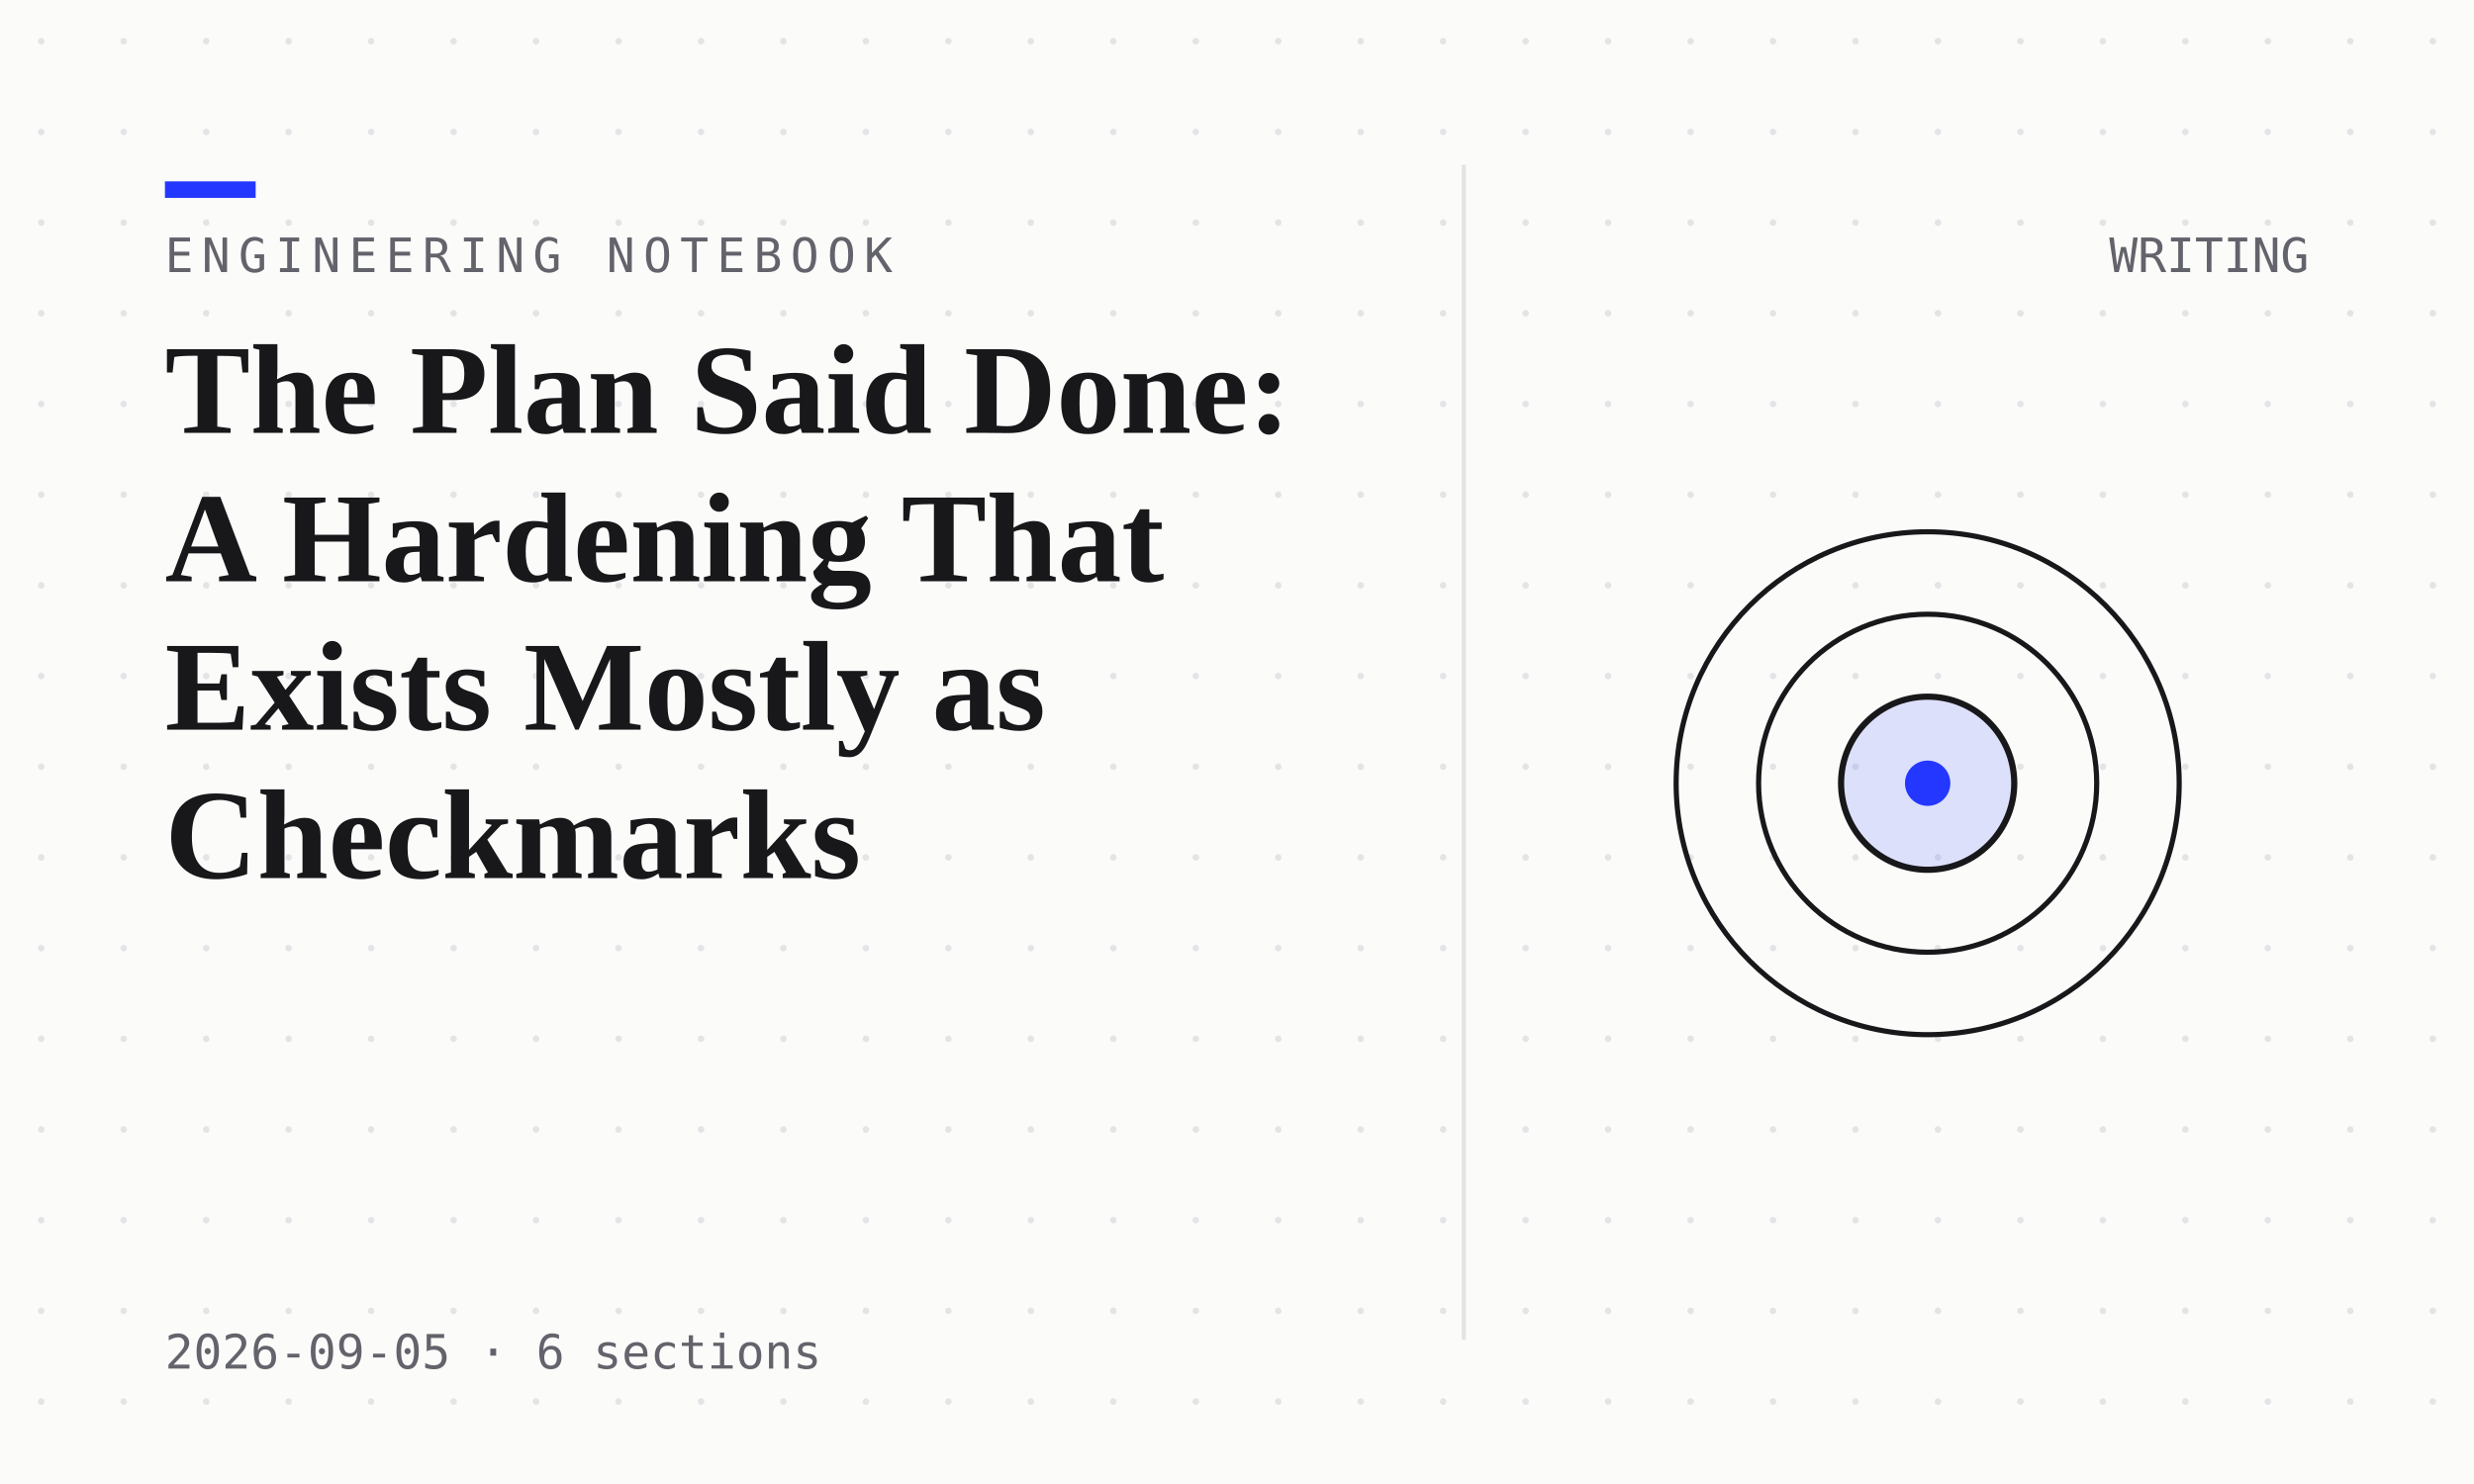
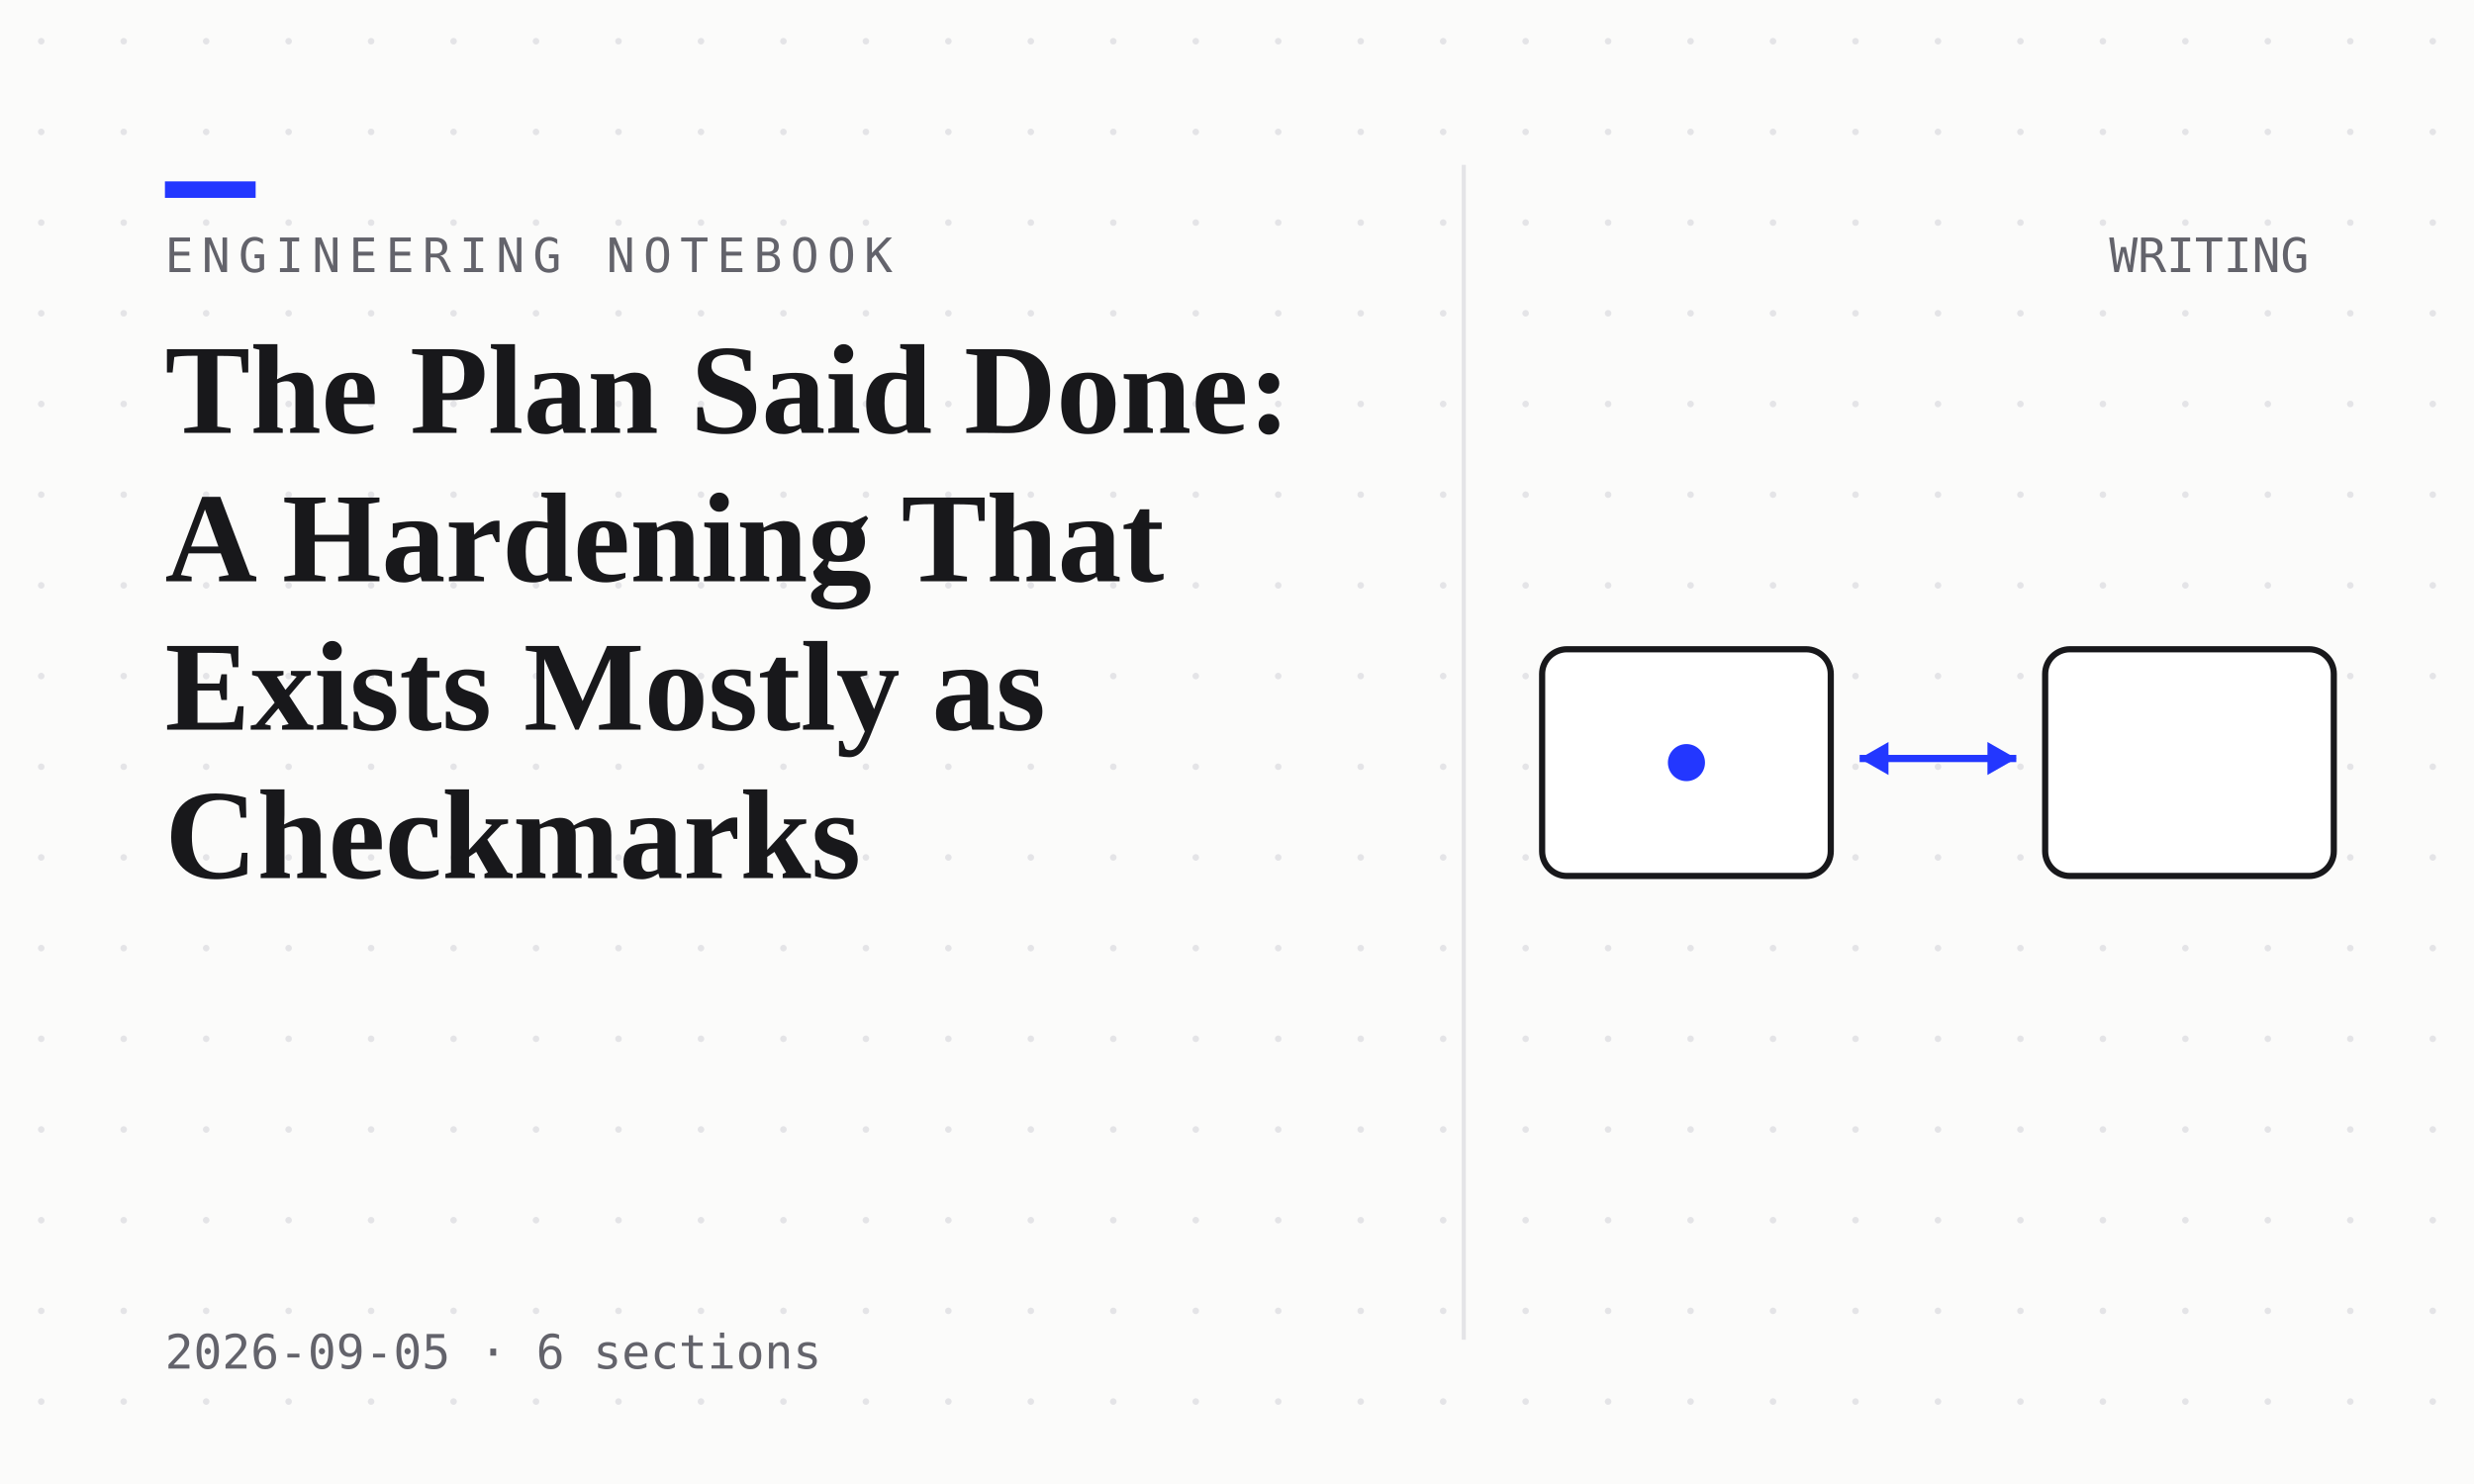
<svg xmlns="http://www.w3.org/2000/svg" width="1200" height="720" viewBox="0 0 1200 720" role="img" aria-label="The Plan Said Done: A Hardening That Exists Mostly as Checkmarks">
  <rect width="1200" height="720" fill="#fbfbfa" />
  <g fill="#e4e4e7">
    <circle cx="20" cy="20" r="1.6" />
    <circle cx="60" cy="20" r="1.6" />
    <circle cx="100" cy="20" r="1.6" />
    <circle cx="140" cy="20" r="1.6" />
    <circle cx="180" cy="20" r="1.6" />
    <circle cx="220" cy="20" r="1.6" />
    <circle cx="260" cy="20" r="1.6" />
    <circle cx="300" cy="20" r="1.6" />
    <circle cx="340" cy="20" r="1.6" />
    <circle cx="380" cy="20" r="1.6" />
    <circle cx="420" cy="20" r="1.6" />
    <circle cx="460" cy="20" r="1.6" />
    <circle cx="500" cy="20" r="1.6" />
    <circle cx="540" cy="20" r="1.6" />
    <circle cx="580" cy="20" r="1.6" />
    <circle cx="620" cy="20" r="1.6" />
    <circle cx="660" cy="20" r="1.6" />
    <circle cx="700" cy="20" r="1.6" />
    <circle cx="740" cy="20" r="1.6" />
    <circle cx="780" cy="20" r="1.6" />
    <circle cx="820" cy="20" r="1.6" />
    <circle cx="860" cy="20" r="1.6" />
    <circle cx="900" cy="20" r="1.6" />
    <circle cx="940" cy="20" r="1.6" />
    <circle cx="980" cy="20" r="1.6" />
    <circle cx="1020" cy="20" r="1.6" />
    <circle cx="1060" cy="20" r="1.6" />
    <circle cx="1100" cy="20" r="1.6" />
    <circle cx="1140" cy="20" r="1.6" />
    <circle cx="1180" cy="20" r="1.6" />
    <circle cx="20" cy="64" r="1.6" />
    <circle cx="60" cy="64" r="1.6" />
    <circle cx="100" cy="64" r="1.6" />
    <circle cx="140" cy="64" r="1.6" />
    <circle cx="180" cy="64" r="1.6" />
    <circle cx="220" cy="64" r="1.6" />
    <circle cx="260" cy="64" r="1.6" />
    <circle cx="300" cy="64" r="1.6" />
    <circle cx="340" cy="64" r="1.6" />
    <circle cx="380" cy="64" r="1.6" />
    <circle cx="420" cy="64" r="1.6" />
    <circle cx="460" cy="64" r="1.6" />
    <circle cx="500" cy="64" r="1.6" />
    <circle cx="540" cy="64" r="1.6" />
    <circle cx="580" cy="64" r="1.6" />
    <circle cx="620" cy="64" r="1.6" />
    <circle cx="660" cy="64" r="1.6" />
    <circle cx="700" cy="64" r="1.6" />
    <circle cx="740" cy="64" r="1.6" />
    <circle cx="780" cy="64" r="1.6" />
    <circle cx="820" cy="64" r="1.6" />
    <circle cx="860" cy="64" r="1.6" />
    <circle cx="900" cy="64" r="1.6" />
    <circle cx="940" cy="64" r="1.6" />
    <circle cx="980" cy="64" r="1.6" />
    <circle cx="1020" cy="64" r="1.6" />
    <circle cx="1060" cy="64" r="1.6" />
    <circle cx="1100" cy="64" r="1.6" />
    <circle cx="1140" cy="64" r="1.6" />
    <circle cx="1180" cy="64" r="1.6" />
    <circle cx="20" cy="108" r="1.6" />
    <circle cx="60" cy="108" r="1.6" />
    <circle cx="100" cy="108" r="1.6" />
    <circle cx="140" cy="108" r="1.6" />
    <circle cx="180" cy="108" r="1.6" />
    <circle cx="220" cy="108" r="1.6" />
    <circle cx="260" cy="108" r="1.6" />
    <circle cx="300" cy="108" r="1.6" />
    <circle cx="340" cy="108" r="1.6" />
    <circle cx="380" cy="108" r="1.6" />
    <circle cx="420" cy="108" r="1.6" />
    <circle cx="460" cy="108" r="1.6" />
    <circle cx="500" cy="108" r="1.6" />
    <circle cx="540" cy="108" r="1.6" />
    <circle cx="580" cy="108" r="1.6" />
    <circle cx="620" cy="108" r="1.6" />
    <circle cx="660" cy="108" r="1.6" />
    <circle cx="700" cy="108" r="1.6" />
    <circle cx="740" cy="108" r="1.6" />
    <circle cx="780" cy="108" r="1.6" />
    <circle cx="820" cy="108" r="1.6" />
    <circle cx="860" cy="108" r="1.6" />
    <circle cx="900" cy="108" r="1.6" />
    <circle cx="940" cy="108" r="1.6" />
    <circle cx="980" cy="108" r="1.6" />
    <circle cx="1020" cy="108" r="1.6" />
    <circle cx="1060" cy="108" r="1.6" />
    <circle cx="1100" cy="108" r="1.6" />
    <circle cx="1140" cy="108" r="1.6" />
    <circle cx="1180" cy="108" r="1.6" />
    <circle cx="20" cy="152" r="1.6" />
    <circle cx="60" cy="152" r="1.6" />
    <circle cx="100" cy="152" r="1.6" />
    <circle cx="140" cy="152" r="1.6" />
    <circle cx="180" cy="152" r="1.6" />
    <circle cx="220" cy="152" r="1.6" />
    <circle cx="260" cy="152" r="1.6" />
    <circle cx="300" cy="152" r="1.6" />
    <circle cx="340" cy="152" r="1.6" />
    <circle cx="380" cy="152" r="1.6" />
    <circle cx="420" cy="152" r="1.6" />
    <circle cx="460" cy="152" r="1.6" />
    <circle cx="500" cy="152" r="1.6" />
    <circle cx="540" cy="152" r="1.6" />
    <circle cx="580" cy="152" r="1.6" />
    <circle cx="620" cy="152" r="1.6" />
    <circle cx="660" cy="152" r="1.6" />
    <circle cx="700" cy="152" r="1.6" />
    <circle cx="740" cy="152" r="1.6" />
    <circle cx="780" cy="152" r="1.6" />
    <circle cx="820" cy="152" r="1.6" />
    <circle cx="860" cy="152" r="1.6" />
    <circle cx="900" cy="152" r="1.6" />
    <circle cx="940" cy="152" r="1.6" />
    <circle cx="980" cy="152" r="1.6" />
    <circle cx="1020" cy="152" r="1.6" />
    <circle cx="1060" cy="152" r="1.6" />
    <circle cx="1100" cy="152" r="1.6" />
    <circle cx="1140" cy="152" r="1.6" />
    <circle cx="1180" cy="152" r="1.6" />
    <circle cx="20" cy="196" r="1.6" />
    <circle cx="60" cy="196" r="1.6" />
    <circle cx="100" cy="196" r="1.6" />
    <circle cx="140" cy="196" r="1.6" />
    <circle cx="180" cy="196" r="1.6" />
    <circle cx="220" cy="196" r="1.6" />
    <circle cx="260" cy="196" r="1.6" />
    <circle cx="300" cy="196" r="1.6" />
    <circle cx="340" cy="196" r="1.6" />
    <circle cx="380" cy="196" r="1.6" />
    <circle cx="420" cy="196" r="1.6" />
    <circle cx="460" cy="196" r="1.6" />
    <circle cx="500" cy="196" r="1.6" />
    <circle cx="540" cy="196" r="1.6" />
    <circle cx="580" cy="196" r="1.6" />
    <circle cx="620" cy="196" r="1.6" />
    <circle cx="660" cy="196" r="1.6" />
    <circle cx="700" cy="196" r="1.6" />
    <circle cx="740" cy="196" r="1.6" />
    <circle cx="780" cy="196" r="1.6" />
    <circle cx="820" cy="196" r="1.6" />
    <circle cx="860" cy="196" r="1.6" />
    <circle cx="900" cy="196" r="1.6" />
    <circle cx="940" cy="196" r="1.6" />
    <circle cx="980" cy="196" r="1.6" />
    <circle cx="1020" cy="196" r="1.6" />
    <circle cx="1060" cy="196" r="1.6" />
    <circle cx="1100" cy="196" r="1.6" />
    <circle cx="1140" cy="196" r="1.6" />
    <circle cx="1180" cy="196" r="1.6" />
    <circle cx="20" cy="240" r="1.6" />
    <circle cx="60" cy="240" r="1.6" />
    <circle cx="100" cy="240" r="1.6" />
    <circle cx="140" cy="240" r="1.6" />
    <circle cx="180" cy="240" r="1.6" />
    <circle cx="220" cy="240" r="1.6" />
    <circle cx="260" cy="240" r="1.6" />
    <circle cx="300" cy="240" r="1.6" />
    <circle cx="340" cy="240" r="1.6" />
    <circle cx="380" cy="240" r="1.6" />
    <circle cx="420" cy="240" r="1.6" />
    <circle cx="460" cy="240" r="1.6" />
    <circle cx="500" cy="240" r="1.6" />
    <circle cx="540" cy="240" r="1.6" />
    <circle cx="580" cy="240" r="1.6" />
    <circle cx="620" cy="240" r="1.6" />
    <circle cx="660" cy="240" r="1.6" />
    <circle cx="700" cy="240" r="1.6" />
    <circle cx="740" cy="240" r="1.6" />
    <circle cx="780" cy="240" r="1.6" />
    <circle cx="820" cy="240" r="1.6" />
    <circle cx="860" cy="240" r="1.6" />
    <circle cx="900" cy="240" r="1.6" />
    <circle cx="940" cy="240" r="1.6" />
    <circle cx="980" cy="240" r="1.6" />
    <circle cx="1020" cy="240" r="1.6" />
    <circle cx="1060" cy="240" r="1.6" />
    <circle cx="1100" cy="240" r="1.6" />
    <circle cx="1140" cy="240" r="1.6" />
    <circle cx="1180" cy="240" r="1.6" />
    <circle cx="20" cy="284" r="1.6" />
    <circle cx="60" cy="284" r="1.6" />
    <circle cx="100" cy="284" r="1.6" />
    <circle cx="140" cy="284" r="1.6" />
    <circle cx="180" cy="284" r="1.6" />
    <circle cx="220" cy="284" r="1.6" />
    <circle cx="260" cy="284" r="1.6" />
    <circle cx="300" cy="284" r="1.6" />
    <circle cx="340" cy="284" r="1.6" />
    <circle cx="380" cy="284" r="1.6" />
    <circle cx="420" cy="284" r="1.6" />
    <circle cx="460" cy="284" r="1.6" />
    <circle cx="500" cy="284" r="1.6" />
    <circle cx="540" cy="284" r="1.6" />
    <circle cx="580" cy="284" r="1.6" />
    <circle cx="620" cy="284" r="1.6" />
    <circle cx="660" cy="284" r="1.6" />
    <circle cx="700" cy="284" r="1.6" />
    <circle cx="740" cy="284" r="1.6" />
    <circle cx="780" cy="284" r="1.6" />
    <circle cx="820" cy="284" r="1.6" />
    <circle cx="860" cy="284" r="1.6" />
    <circle cx="900" cy="284" r="1.6" />
    <circle cx="940" cy="284" r="1.6" />
    <circle cx="980" cy="284" r="1.6" />
    <circle cx="1020" cy="284" r="1.6" />
    <circle cx="1060" cy="284" r="1.6" />
    <circle cx="1100" cy="284" r="1.6" />
    <circle cx="1140" cy="284" r="1.6" />
    <circle cx="1180" cy="284" r="1.6" />
    <circle cx="20" cy="328" r="1.6" />
    <circle cx="60" cy="328" r="1.6" />
    <circle cx="100" cy="328" r="1.6" />
    <circle cx="140" cy="328" r="1.6" />
    <circle cx="180" cy="328" r="1.6" />
    <circle cx="220" cy="328" r="1.6" />
    <circle cx="260" cy="328" r="1.6" />
    <circle cx="300" cy="328" r="1.6" />
    <circle cx="340" cy="328" r="1.6" />
    <circle cx="380" cy="328" r="1.6" />
    <circle cx="420" cy="328" r="1.6" />
    <circle cx="460" cy="328" r="1.6" />
    <circle cx="500" cy="328" r="1.6" />
    <circle cx="540" cy="328" r="1.6" />
    <circle cx="580" cy="328" r="1.6" />
    <circle cx="620" cy="328" r="1.6" />
    <circle cx="660" cy="328" r="1.6" />
    <circle cx="700" cy="328" r="1.6" />
    <circle cx="740" cy="328" r="1.6" />
    <circle cx="780" cy="328" r="1.6" />
    <circle cx="820" cy="328" r="1.6" />
    <circle cx="860" cy="328" r="1.6" />
    <circle cx="900" cy="328" r="1.6" />
    <circle cx="940" cy="328" r="1.6" />
    <circle cx="980" cy="328" r="1.6" />
    <circle cx="1020" cy="328" r="1.6" />
    <circle cx="1060" cy="328" r="1.6" />
    <circle cx="1100" cy="328" r="1.6" />
    <circle cx="1140" cy="328" r="1.6" />
    <circle cx="1180" cy="328" r="1.6" />
    <circle cx="20" cy="372" r="1.6" />
    <circle cx="60" cy="372" r="1.6" />
    <circle cx="100" cy="372" r="1.6" />
    <circle cx="140" cy="372" r="1.6" />
    <circle cx="180" cy="372" r="1.6" />
    <circle cx="220" cy="372" r="1.6" />
    <circle cx="260" cy="372" r="1.6" />
    <circle cx="300" cy="372" r="1.6" />
    <circle cx="340" cy="372" r="1.6" />
    <circle cx="380" cy="372" r="1.6" />
    <circle cx="420" cy="372" r="1.6" />
    <circle cx="460" cy="372" r="1.6" />
    <circle cx="500" cy="372" r="1.6" />
    <circle cx="540" cy="372" r="1.6" />
    <circle cx="580" cy="372" r="1.6" />
    <circle cx="620" cy="372" r="1.6" />
    <circle cx="660" cy="372" r="1.6" />
    <circle cx="700" cy="372" r="1.6" />
    <circle cx="740" cy="372" r="1.6" />
    <circle cx="780" cy="372" r="1.6" />
    <circle cx="820" cy="372" r="1.6" />
    <circle cx="860" cy="372" r="1.6" />
    <circle cx="900" cy="372" r="1.6" />
    <circle cx="940" cy="372" r="1.6" />
    <circle cx="980" cy="372" r="1.6" />
    <circle cx="1020" cy="372" r="1.6" />
    <circle cx="1060" cy="372" r="1.6" />
    <circle cx="1100" cy="372" r="1.6" />
    <circle cx="1140" cy="372" r="1.6" />
    <circle cx="1180" cy="372" r="1.6" />
    <circle cx="20" cy="416" r="1.6" />
    <circle cx="60" cy="416" r="1.6" />
    <circle cx="100" cy="416" r="1.6" />
    <circle cx="140" cy="416" r="1.6" />
    <circle cx="180" cy="416" r="1.6" />
    <circle cx="220" cy="416" r="1.6" />
    <circle cx="260" cy="416" r="1.6" />
    <circle cx="300" cy="416" r="1.6" />
    <circle cx="340" cy="416" r="1.6" />
    <circle cx="380" cy="416" r="1.6" />
    <circle cx="420" cy="416" r="1.6" />
    <circle cx="460" cy="416" r="1.6" />
    <circle cx="500" cy="416" r="1.6" />
    <circle cx="540" cy="416" r="1.6" />
    <circle cx="580" cy="416" r="1.6" />
    <circle cx="620" cy="416" r="1.6" />
    <circle cx="660" cy="416" r="1.6" />
    <circle cx="700" cy="416" r="1.6" />
    <circle cx="740" cy="416" r="1.6" />
    <circle cx="780" cy="416" r="1.6" />
    <circle cx="820" cy="416" r="1.6" />
    <circle cx="860" cy="416" r="1.6" />
    <circle cx="900" cy="416" r="1.6" />
    <circle cx="940" cy="416" r="1.6" />
    <circle cx="980" cy="416" r="1.6" />
    <circle cx="1020" cy="416" r="1.6" />
    <circle cx="1060" cy="416" r="1.6" />
    <circle cx="1100" cy="416" r="1.6" />
    <circle cx="1140" cy="416" r="1.6" />
    <circle cx="1180" cy="416" r="1.6" />
    <circle cx="20" cy="460" r="1.6" />
    <circle cx="60" cy="460" r="1.6" />
    <circle cx="100" cy="460" r="1.6" />
    <circle cx="140" cy="460" r="1.6" />
    <circle cx="180" cy="460" r="1.6" />
    <circle cx="220" cy="460" r="1.6" />
    <circle cx="260" cy="460" r="1.6" />
    <circle cx="300" cy="460" r="1.6" />
    <circle cx="340" cy="460" r="1.6" />
    <circle cx="380" cy="460" r="1.6" />
    <circle cx="420" cy="460" r="1.6" />
    <circle cx="460" cy="460" r="1.6" />
    <circle cx="500" cy="460" r="1.6" />
    <circle cx="540" cy="460" r="1.6" />
    <circle cx="580" cy="460" r="1.6" />
    <circle cx="620" cy="460" r="1.6" />
    <circle cx="660" cy="460" r="1.6" />
    <circle cx="700" cy="460" r="1.6" />
    <circle cx="740" cy="460" r="1.6" />
    <circle cx="780" cy="460" r="1.6" />
    <circle cx="820" cy="460" r="1.6" />
    <circle cx="860" cy="460" r="1.6" />
    <circle cx="900" cy="460" r="1.6" />
    <circle cx="940" cy="460" r="1.6" />
    <circle cx="980" cy="460" r="1.6" />
    <circle cx="1020" cy="460" r="1.6" />
    <circle cx="1060" cy="460" r="1.6" />
    <circle cx="1100" cy="460" r="1.6" />
    <circle cx="1140" cy="460" r="1.6" />
    <circle cx="1180" cy="460" r="1.6" />
    <circle cx="20" cy="504" r="1.6" />
    <circle cx="60" cy="504" r="1.6" />
    <circle cx="100" cy="504" r="1.6" />
    <circle cx="140" cy="504" r="1.6" />
    <circle cx="180" cy="504" r="1.6" />
    <circle cx="220" cy="504" r="1.6" />
    <circle cx="260" cy="504" r="1.6" />
    <circle cx="300" cy="504" r="1.6" />
    <circle cx="340" cy="504" r="1.6" />
    <circle cx="380" cy="504" r="1.6" />
    <circle cx="420" cy="504" r="1.6" />
    <circle cx="460" cy="504" r="1.6" />
    <circle cx="500" cy="504" r="1.6" />
    <circle cx="540" cy="504" r="1.6" />
    <circle cx="580" cy="504" r="1.6" />
    <circle cx="620" cy="504" r="1.6" />
    <circle cx="660" cy="504" r="1.6" />
    <circle cx="700" cy="504" r="1.6" />
    <circle cx="740" cy="504" r="1.6" />
    <circle cx="780" cy="504" r="1.6" />
    <circle cx="820" cy="504" r="1.6" />
    <circle cx="860" cy="504" r="1.6" />
    <circle cx="900" cy="504" r="1.6" />
    <circle cx="940" cy="504" r="1.6" />
    <circle cx="980" cy="504" r="1.6" />
    <circle cx="1020" cy="504" r="1.6" />
    <circle cx="1060" cy="504" r="1.6" />
    <circle cx="1100" cy="504" r="1.6" />
    <circle cx="1140" cy="504" r="1.6" />
    <circle cx="1180" cy="504" r="1.6" />
    <circle cx="20" cy="548" r="1.6" />
    <circle cx="60" cy="548" r="1.6" />
    <circle cx="100" cy="548" r="1.6" />
    <circle cx="140" cy="548" r="1.6" />
    <circle cx="180" cy="548" r="1.6" />
    <circle cx="220" cy="548" r="1.6" />
    <circle cx="260" cy="548" r="1.6" />
    <circle cx="300" cy="548" r="1.6" />
    <circle cx="340" cy="548" r="1.6" />
    <circle cx="380" cy="548" r="1.6" />
    <circle cx="420" cy="548" r="1.6" />
    <circle cx="460" cy="548" r="1.6" />
    <circle cx="500" cy="548" r="1.6" />
    <circle cx="540" cy="548" r="1.6" />
    <circle cx="580" cy="548" r="1.6" />
    <circle cx="620" cy="548" r="1.6" />
    <circle cx="660" cy="548" r="1.6" />
    <circle cx="700" cy="548" r="1.6" />
    <circle cx="740" cy="548" r="1.6" />
    <circle cx="780" cy="548" r="1.6" />
    <circle cx="820" cy="548" r="1.6" />
    <circle cx="860" cy="548" r="1.6" />
    <circle cx="900" cy="548" r="1.6" />
    <circle cx="940" cy="548" r="1.6" />
    <circle cx="980" cy="548" r="1.6" />
    <circle cx="1020" cy="548" r="1.6" />
    <circle cx="1060" cy="548" r="1.6" />
    <circle cx="1100" cy="548" r="1.6" />
    <circle cx="1140" cy="548" r="1.6" />
    <circle cx="1180" cy="548" r="1.6" />
    <circle cx="20" cy="592" r="1.6" />
    <circle cx="60" cy="592" r="1.6" />
    <circle cx="100" cy="592" r="1.6" />
    <circle cx="140" cy="592" r="1.6" />
    <circle cx="180" cy="592" r="1.6" />
    <circle cx="220" cy="592" r="1.6" />
    <circle cx="260" cy="592" r="1.6" />
    <circle cx="300" cy="592" r="1.6" />
    <circle cx="340" cy="592" r="1.6" />
    <circle cx="380" cy="592" r="1.6" />
    <circle cx="420" cy="592" r="1.6" />
    <circle cx="460" cy="592" r="1.6" />
    <circle cx="500" cy="592" r="1.6" />
    <circle cx="540" cy="592" r="1.6" />
    <circle cx="580" cy="592" r="1.6" />
    <circle cx="620" cy="592" r="1.6" />
    <circle cx="660" cy="592" r="1.6" />
    <circle cx="700" cy="592" r="1.6" />
    <circle cx="740" cy="592" r="1.6" />
    <circle cx="780" cy="592" r="1.6" />
    <circle cx="820" cy="592" r="1.6" />
    <circle cx="860" cy="592" r="1.6" />
    <circle cx="900" cy="592" r="1.6" />
    <circle cx="940" cy="592" r="1.6" />
    <circle cx="980" cy="592" r="1.6" />
    <circle cx="1020" cy="592" r="1.6" />
    <circle cx="1060" cy="592" r="1.6" />
    <circle cx="1100" cy="592" r="1.6" />
    <circle cx="1140" cy="592" r="1.6" />
    <circle cx="1180" cy="592" r="1.6" />
    <circle cx="20" cy="636" r="1.6" />
    <circle cx="60" cy="636" r="1.6" />
    <circle cx="100" cy="636" r="1.6" />
    <circle cx="140" cy="636" r="1.6" />
    <circle cx="180" cy="636" r="1.6" />
    <circle cx="220" cy="636" r="1.6" />
    <circle cx="260" cy="636" r="1.6" />
    <circle cx="300" cy="636" r="1.6" />
    <circle cx="340" cy="636" r="1.6" />
    <circle cx="380" cy="636" r="1.6" />
    <circle cx="420" cy="636" r="1.6" />
    <circle cx="460" cy="636" r="1.6" />
    <circle cx="500" cy="636" r="1.6" />
    <circle cx="540" cy="636" r="1.6" />
    <circle cx="580" cy="636" r="1.6" />
    <circle cx="620" cy="636" r="1.6" />
    <circle cx="660" cy="636" r="1.6" />
    <circle cx="700" cy="636" r="1.6" />
    <circle cx="740" cy="636" r="1.6" />
    <circle cx="780" cy="636" r="1.6" />
    <circle cx="820" cy="636" r="1.6" />
    <circle cx="860" cy="636" r="1.6" />
    <circle cx="900" cy="636" r="1.6" />
    <circle cx="940" cy="636" r="1.6" />
    <circle cx="980" cy="636" r="1.6" />
    <circle cx="1020" cy="636" r="1.6" />
    <circle cx="1060" cy="636" r="1.6" />
    <circle cx="1100" cy="636" r="1.6" />
    <circle cx="1140" cy="636" r="1.6" />
    <circle cx="1180" cy="636" r="1.6" />
    <circle cx="20" cy="680" r="1.6" />
    <circle cx="60" cy="680" r="1.6" />
    <circle cx="100" cy="680" r="1.6" />
    <circle cx="140" cy="680" r="1.6" />
    <circle cx="180" cy="680" r="1.6" />
    <circle cx="220" cy="680" r="1.6" />
    <circle cx="260" cy="680" r="1.6" />
    <circle cx="300" cy="680" r="1.6" />
    <circle cx="340" cy="680" r="1.6" />
    <circle cx="380" cy="680" r="1.6" />
    <circle cx="420" cy="680" r="1.6" />
    <circle cx="460" cy="680" r="1.6" />
    <circle cx="500" cy="680" r="1.6" />
    <circle cx="540" cy="680" r="1.6" />
    <circle cx="580" cy="680" r="1.6" />
    <circle cx="620" cy="680" r="1.6" />
    <circle cx="660" cy="680" r="1.6" />
    <circle cx="700" cy="680" r="1.6" />
    <circle cx="740" cy="680" r="1.6" />
    <circle cx="780" cy="680" r="1.6" />
    <circle cx="820" cy="680" r="1.6" />
    <circle cx="860" cy="680" r="1.6" />
    <circle cx="900" cy="680" r="1.6" />
    <circle cx="940" cy="680" r="1.6" />
    <circle cx="980" cy="680" r="1.6" />
    <circle cx="1020" cy="680" r="1.6" />
    <circle cx="1060" cy="680" r="1.6" />
    <circle cx="1100" cy="680" r="1.6" />
    <circle cx="1140" cy="680" r="1.6" />
    <circle cx="1180" cy="680" r="1.6" />
    <circle cx="20" cy="724" r="1.6" />
    <circle cx="60" cy="724" r="1.6" />
    <circle cx="100" cy="724" r="1.6" />
    <circle cx="140" cy="724" r="1.6" />
    <circle cx="180" cy="724" r="1.6" />
    <circle cx="220" cy="724" r="1.6" />
    <circle cx="260" cy="724" r="1.6" />
    <circle cx="300" cy="724" r="1.6" />
    <circle cx="340" cy="724" r="1.6" />
    <circle cx="380" cy="724" r="1.6" />
    <circle cx="420" cy="724" r="1.6" />
    <circle cx="460" cy="724" r="1.6" />
    <circle cx="500" cy="724" r="1.6" />
    <circle cx="540" cy="724" r="1.6" />
    <circle cx="580" cy="724" r="1.6" />
    <circle cx="620" cy="724" r="1.6" />
    <circle cx="660" cy="724" r="1.6" />
    <circle cx="700" cy="724" r="1.6" />
    <circle cx="740" cy="724" r="1.6" />
    <circle cx="780" cy="724" r="1.6" />
    <circle cx="820" cy="724" r="1.6" />
    <circle cx="860" cy="724" r="1.6" />
    <circle cx="900" cy="724" r="1.6" />
    <circle cx="940" cy="724" r="1.6" />
    <circle cx="980" cy="724" r="1.6" />
    <circle cx="1020" cy="724" r="1.6" />
    <circle cx="1060" cy="724" r="1.6" />
    <circle cx="1100" cy="724" r="1.6" />
    <circle cx="1140" cy="724" r="1.6" />
    <circle cx="1180" cy="724" r="1.6" />
  </g>
  <line x1="710" y1="80" x2="710" y2="650" stroke="#e4e4e7" stroke-width="2" />
  <rect x="80" y="88" width="44" height="8" fill="#2337ff" />
  <text x="80" y="132" font-family="ui-monospace, Menlo, Consolas, monospace" font-size="23" letter-spacing="4" fill="#63636b">ENGINEERING NOTEBOOK</text>
  <text x="1120" y="132" text-anchor="end" font-family="ui-monospace, Menlo, Consolas, monospace" font-size="23" fill="#63636b">WRITING</text>
  <text x="80" y="210" font-family="Georgia, 'Times New Roman', serif" font-size="62" font-weight="700" fill="#18181b">The Plan Said Done:</text>
  <text x="80" y="282" font-family="Georgia, 'Times New Roman', serif" font-size="62" font-weight="700" fill="#18181b">A Hardening That</text>
  <text x="80" y="354" font-family="Georgia, 'Times New Roman', serif" font-size="62" font-weight="700" fill="#18181b">Exists Mostly as</text>
  <text x="80" y="426" font-family="Georgia, 'Times New Roman', serif" font-size="62" font-weight="700" fill="#18181b">Checkmarks</text>
  <text x="80" y="664" font-family="ui-monospace, Menlo, Consolas, monospace" font-size="23" fill="#63636b">2026-09-05 · 6 sections</text>
-   <circle cx="935" cy="380" r="122" fill="none" stroke="#18181b" stroke-width="2.5" />
-   <circle cx="935" cy="380" r="82" fill="none" stroke="#18181b" stroke-width="2.5" />
-   <circle cx="935" cy="380" r="42" fill="#2337ff" fill-opacity="0.14" stroke="#18181b" stroke-width="3" />
-   <circle cx="935" cy="380" r="11" fill="#2337ff" />
+   <rect x="748" y="315" width="140" height="110" rx="12" fill="#fff" stroke="#18181b" stroke-width="3" />
+   <rect x="992" y="315" width="140" height="110" rx="12" fill="#fff" stroke="#18181b" stroke-width="3" />
+   <line x1="902" y1="368" x2="978" y2="368" stroke="#2337ff" stroke-width="3.5" />
+   <polygon points="902,368 916,360 916,376" fill="#2337ff" />
+   <polygon points="978,368 964,360 964,376" fill="#2337ff" />
+   <circle cx="818" cy="370" r="9" fill="#2337ff" />
</svg>
